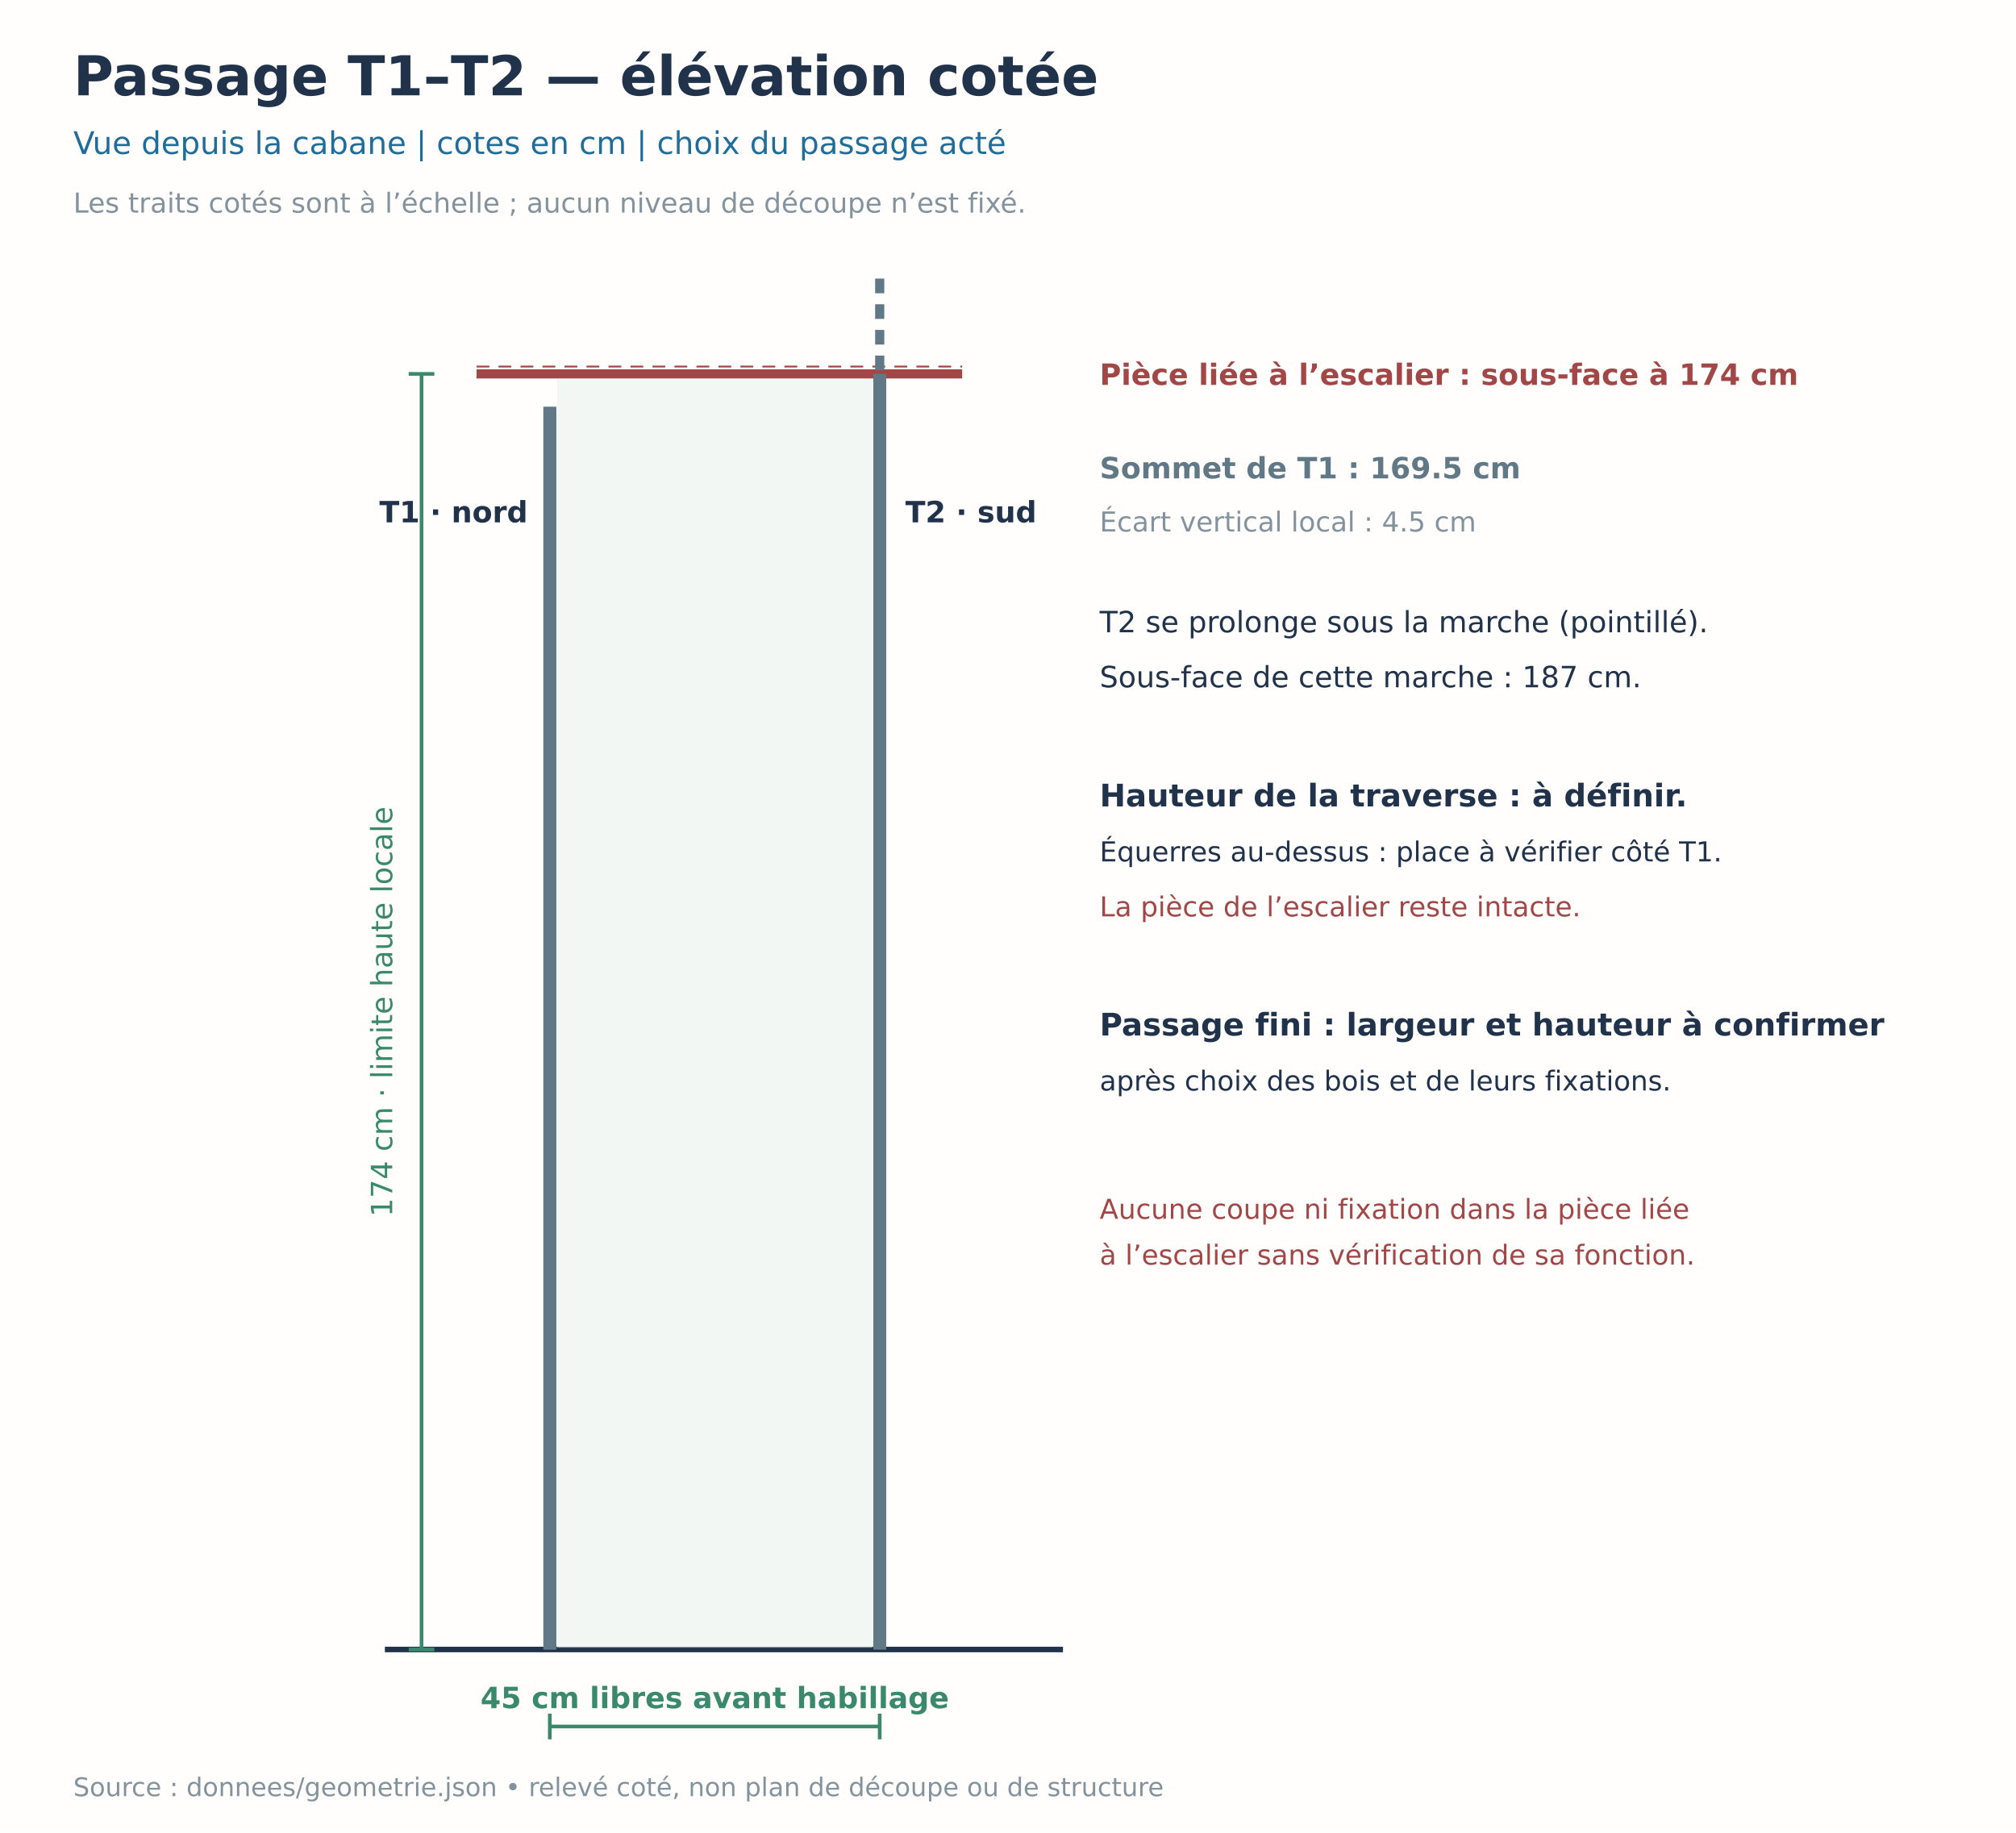
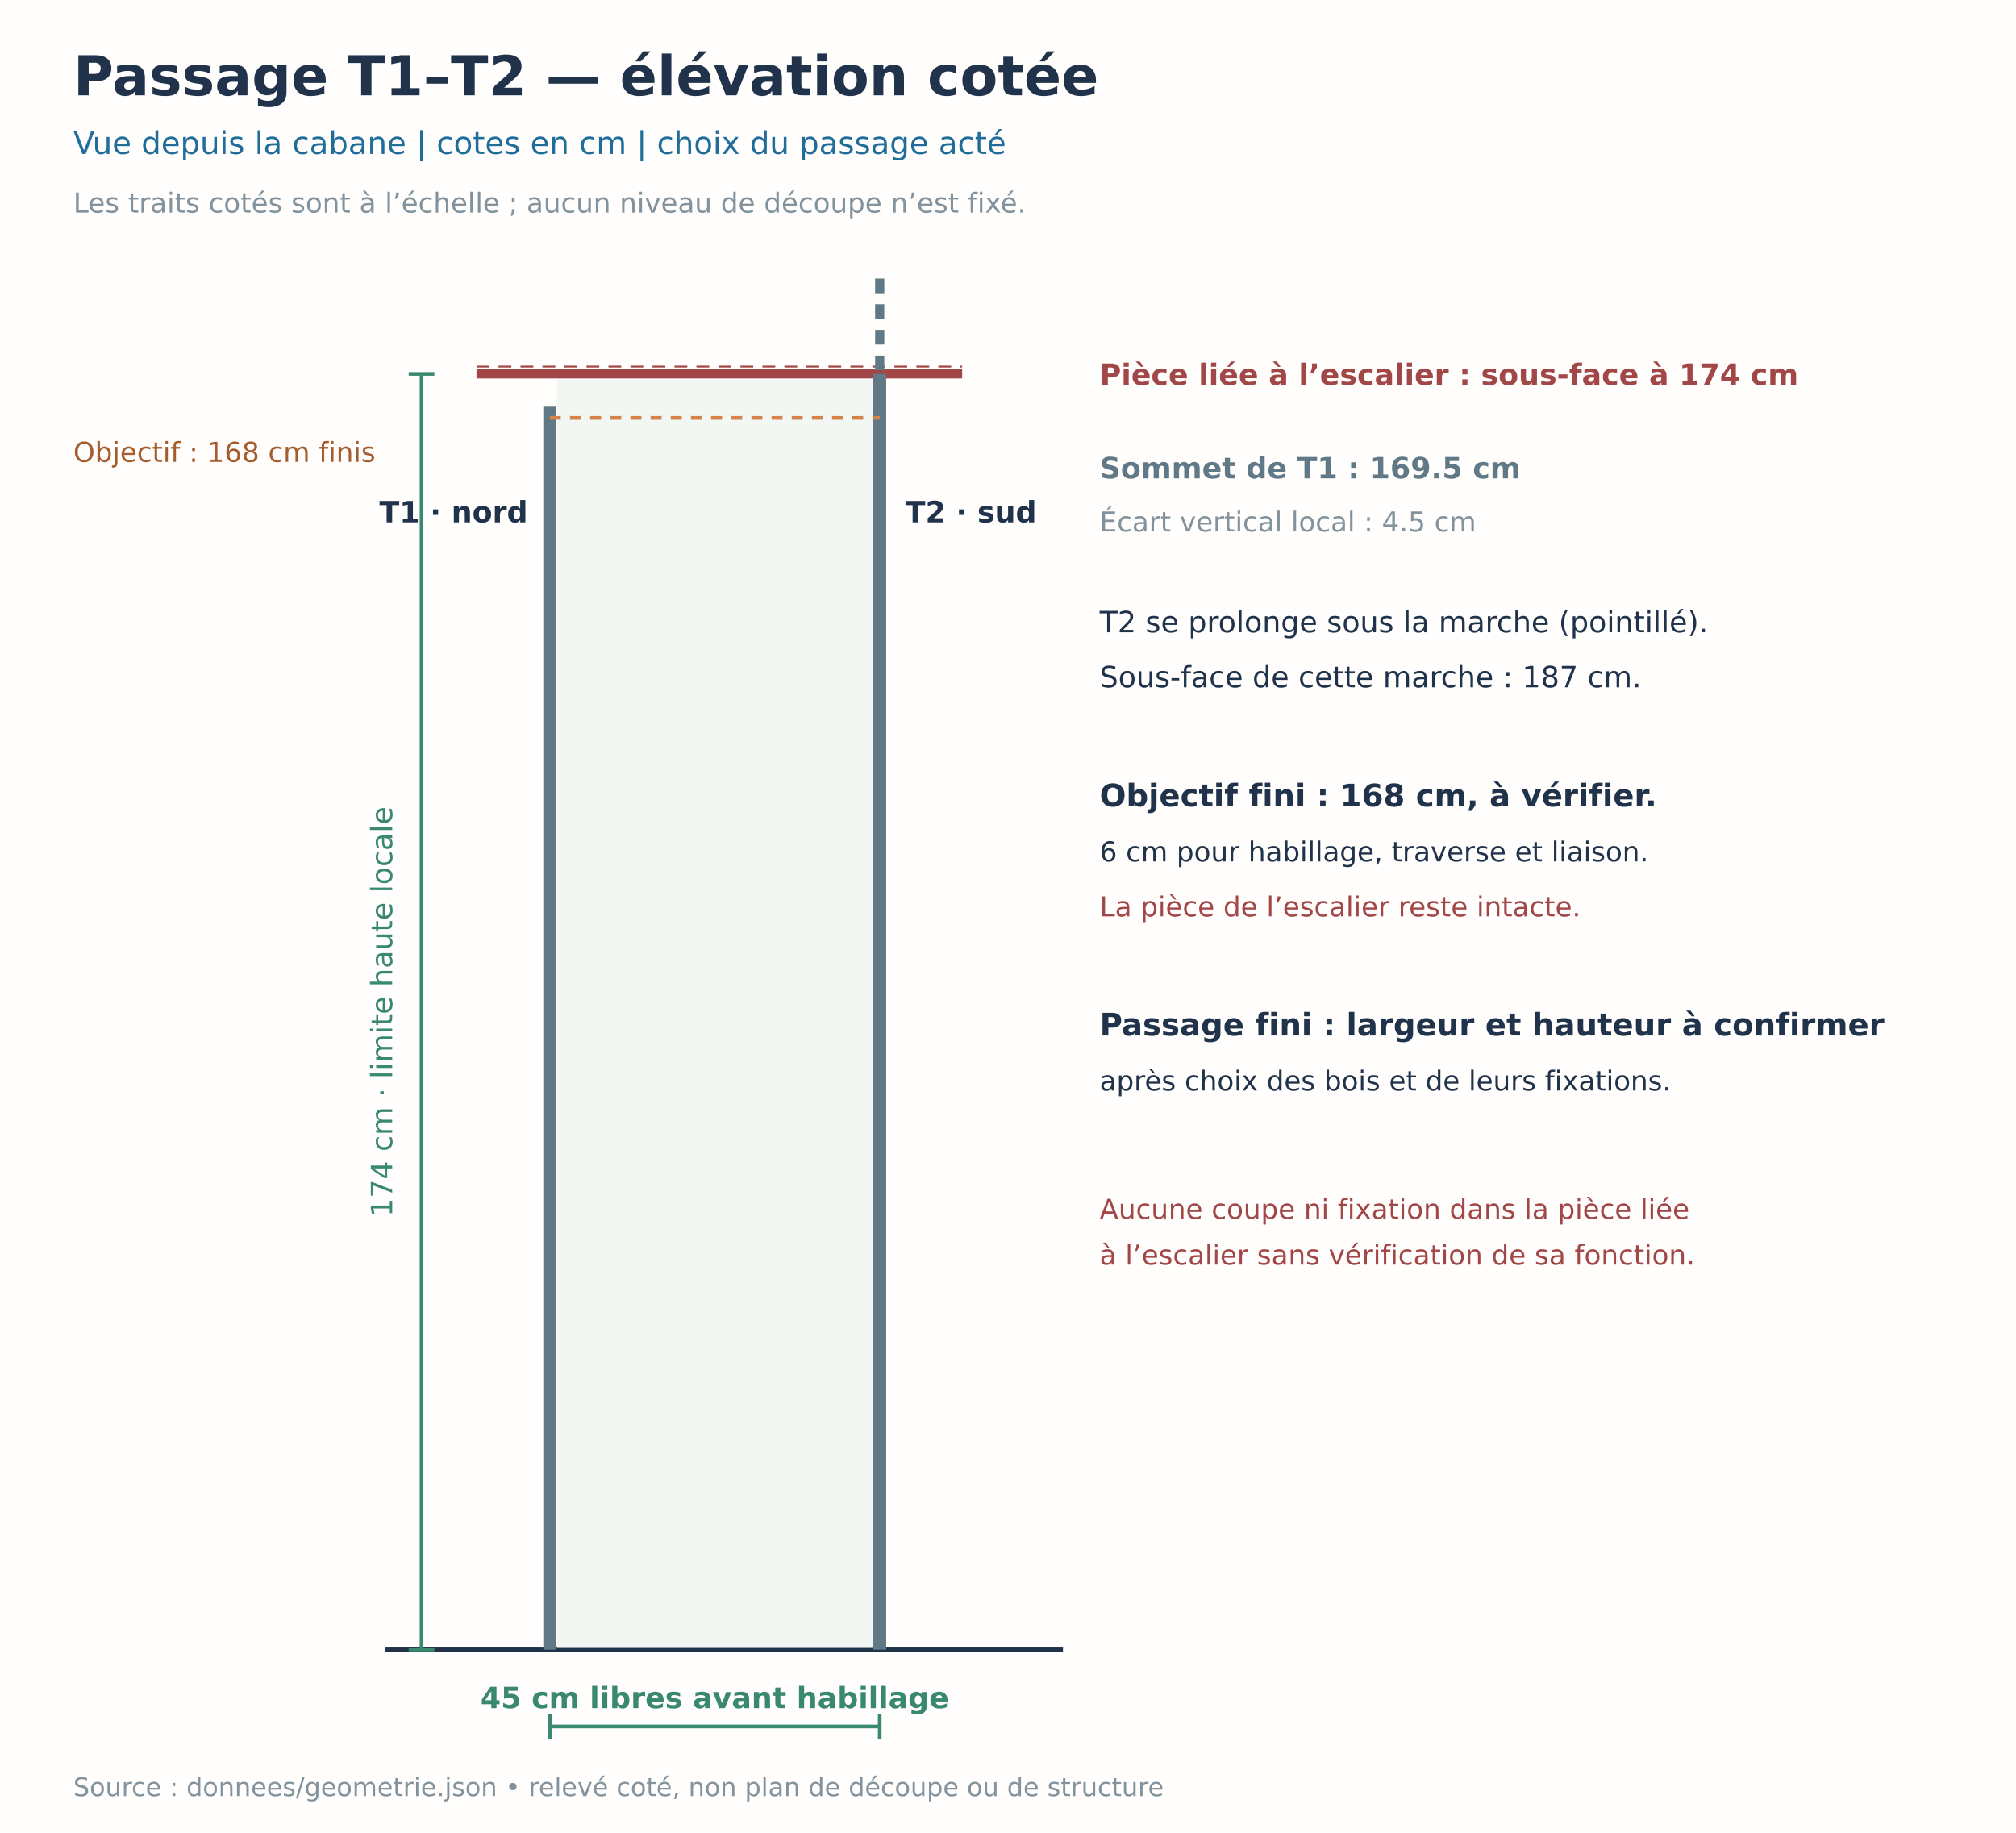
<svg xmlns="http://www.w3.org/2000/svg" width="1100px" height="1000px" viewBox="0 0 1100 1000">
  <rect x="0" y="0" width="1100" height="1000" fill="#fffefd" />
  <text x="40" y="52" font-family="DejaVu Sans" font-size="30" font-weight="bold" fill="#20334b">Passage T1–T2 — élévation cotée</text>
  <text x="40" y="84" font-family="DejaVu Sans" font-size="17" fill="#206d9a">Vue depuis la cabane  |  cotes en cm  |  choix du passage acté</text>
  <text x="40" y="116" font-family="DejaVu Sans" font-size="15" fill="#83939d">Les traits cotés sont à l’échelle ; aucun niveau de découpe n’est fixé.</text>
  <line x1="210" y1="900" x2="580" y2="900" stroke="#20334b" stroke-width="3" />
  <line x1="300" y1="222.0" x2="300" y2="900" stroke="#617986" stroke-width="7" />
  <line x1="480" y1="204" x2="480" y2="900" stroke="#617986" stroke-width="7" />
  <line x1="260" y1="204" x2="525" y2="204" stroke="#a24747" stroke-width="5" />
  <line x1="260" y1="200" x2="525" y2="200" stroke="#a24747" stroke-width="1" stroke-dasharray="7 5" />
  <rect x="304" y="207" width="172" height="692" fill="#e7f1eb" opacity="0.55" />
  <line x1="300" y1="222.0" x2="300" y2="900" stroke="#617986" stroke-width="7" />
  <line x1="480" y1="204" x2="480" y2="900" stroke="#617986" stroke-width="7" />
  <line x1="480" y1="152" x2="480" y2="204" stroke="#617986" stroke-width="5" stroke-dasharray="8 6" />
  <text x="288" y="285" font-family="DejaVu Sans" font-size="16" text-anchor="end" font-weight="bold" fill="#20334b">T1 · nord</text>
  <text x="494" y="285" font-family="DejaVu Sans" font-size="16" font-weight="bold" fill="#20334b">T2 · sud</text>
  <text x="600" y="210" font-family="DejaVu Sans" font-size="16" fill="#a24747" font-weight="bold">Pièce liée à l’escalier : sous-face à 174 cm</text>
  <text x="600" y="261.0" font-family="DejaVu Sans" font-size="16" fill="#617986" font-weight="bold">Sommet de T1 : 169.5 cm</text>
  <text x="600" y="290.0" font-family="DejaVu Sans" font-size="15" fill="#83939d">Écart vertical local : 4.5 cm</text>
  <text x="600" y="345" font-family="DejaVu Sans" font-size="16" fill="#20334b">T2 se prolonge sous la marche (pointillé).</text>
  <text x="600" y="375" font-family="DejaVu Sans" font-size="16" fill="#20334b">Sous-face de cette marche : 187 cm.</text>
-   <text x="600" y="440" font-family="DejaVu Sans" font-size="17" font-weight="bold" fill="#20334b">Hauteur de la traverse : à définir.</text>
-   <text x="600" y="470" font-family="DejaVu Sans" font-size="15" fill="#20334b">Équerres au-dessus : place à vérifier côté T1.</text>
+   <text x="600" y="440" font-family="DejaVu Sans" font-size="17" font-weight="bold" fill="#20334b">Objectif fini : 168 cm, à vérifier.</text>
+   <text x="600" y="470" font-family="DejaVu Sans" font-size="15" fill="#20334b">6 cm pour habillage, traverse et liaison.</text>
  <text x="600" y="500" font-family="DejaVu Sans" font-size="15" fill="#a24747">La pièce de l’escalier reste intacte.</text>
  <line x1="300" y1="942" x2="480" y2="942" stroke="#3a896f" stroke-width="2" />
  <line x1="300" y1="935" x2="300" y2="949" stroke="#3a896f" stroke-width="2" />
  <line x1="480" y1="935" x2="480" y2="949" stroke="#3a896f" stroke-width="2" />
  <text x="390.0" y="932" font-family="DejaVu Sans" font-size="16" text-anchor="middle" fill="#3a896f" font-weight="bold">45 cm libres avant habillage</text>
  <line x1="230" y1="204" x2="230" y2="900" stroke="#3a896f" stroke-width="2" />
  <line x1="223" y1="204" x2="237" y2="204" stroke="#3a896f" stroke-width="2" />
  <line x1="223" y1="900" x2="237" y2="900" stroke="#3a896f" stroke-width="2" />
  <text x="214" y="552.0" font-family="DejaVu Sans" font-size="16" text-anchor="middle" fill="#3a896f" transform="rotate(-90 214 552.0)">174 cm · limite haute locale</text>
  <text x="600" y="565" font-family="DejaVu Sans" font-size="17" font-weight="bold" fill="#20334b">Passage fini : largeur et hauteur à confirmer</text>
  <text x="600" y="595" font-family="DejaVu Sans" font-size="15" fill="#20334b">après choix des bois et de leurs fixations.</text>
  <text x="600" y="665" font-family="DejaVu Sans" font-size="15" fill="#a24747">Aucune coupe ni fixation dans la pièce liée</text>
  <text x="600" y="690" font-family="DejaVu Sans" font-size="15" fill="#a24747">à l’escalier sans vérification de sa fonction.</text>
  <text x="40" y="980" font-family="DejaVu Sans" font-size="14" fill="#83939d">Source : donnees/geometrie.json • relevé coté, non plan de découpe ou de structure</text>
+   <line x1="300" y1="228" x2="480" y2="228" stroke="#d6834b" stroke-width="2" stroke-dasharray="6 5" />
+   <text x="40" y="252" font-family="DejaVu Sans" font-size="15" fill="#a65d2e">Objectif : 168 cm finis</text>
</svg>
